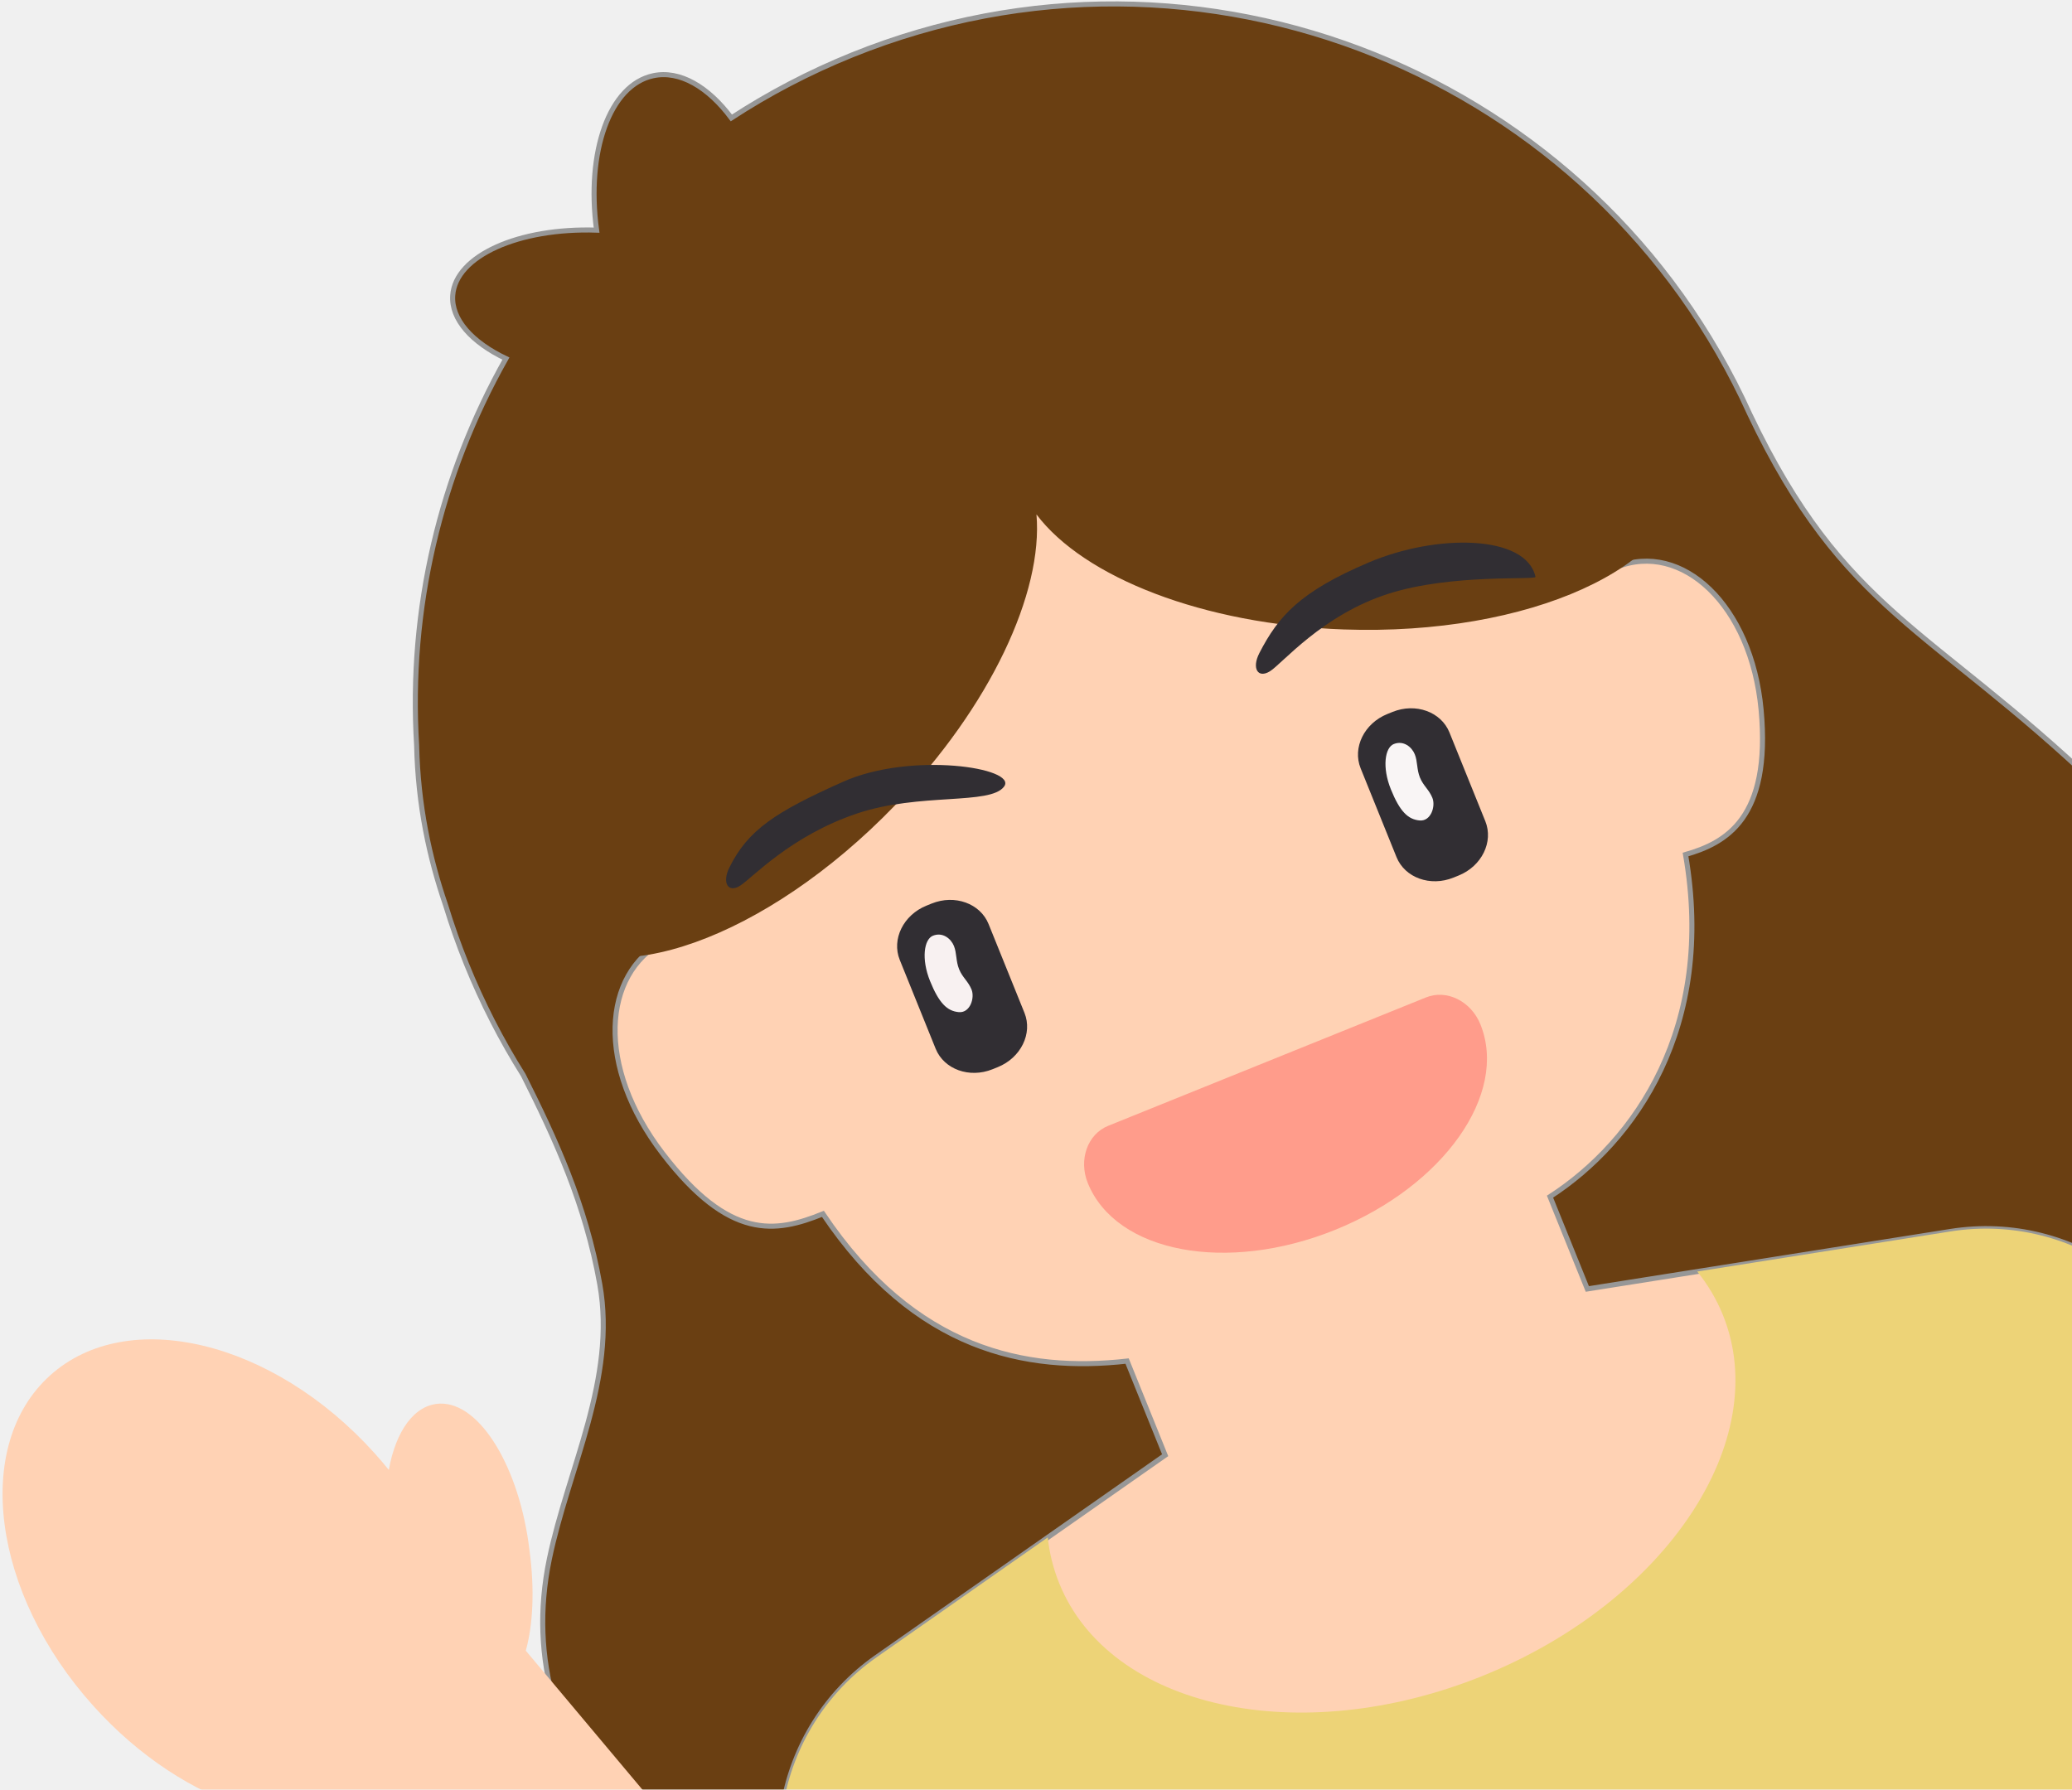
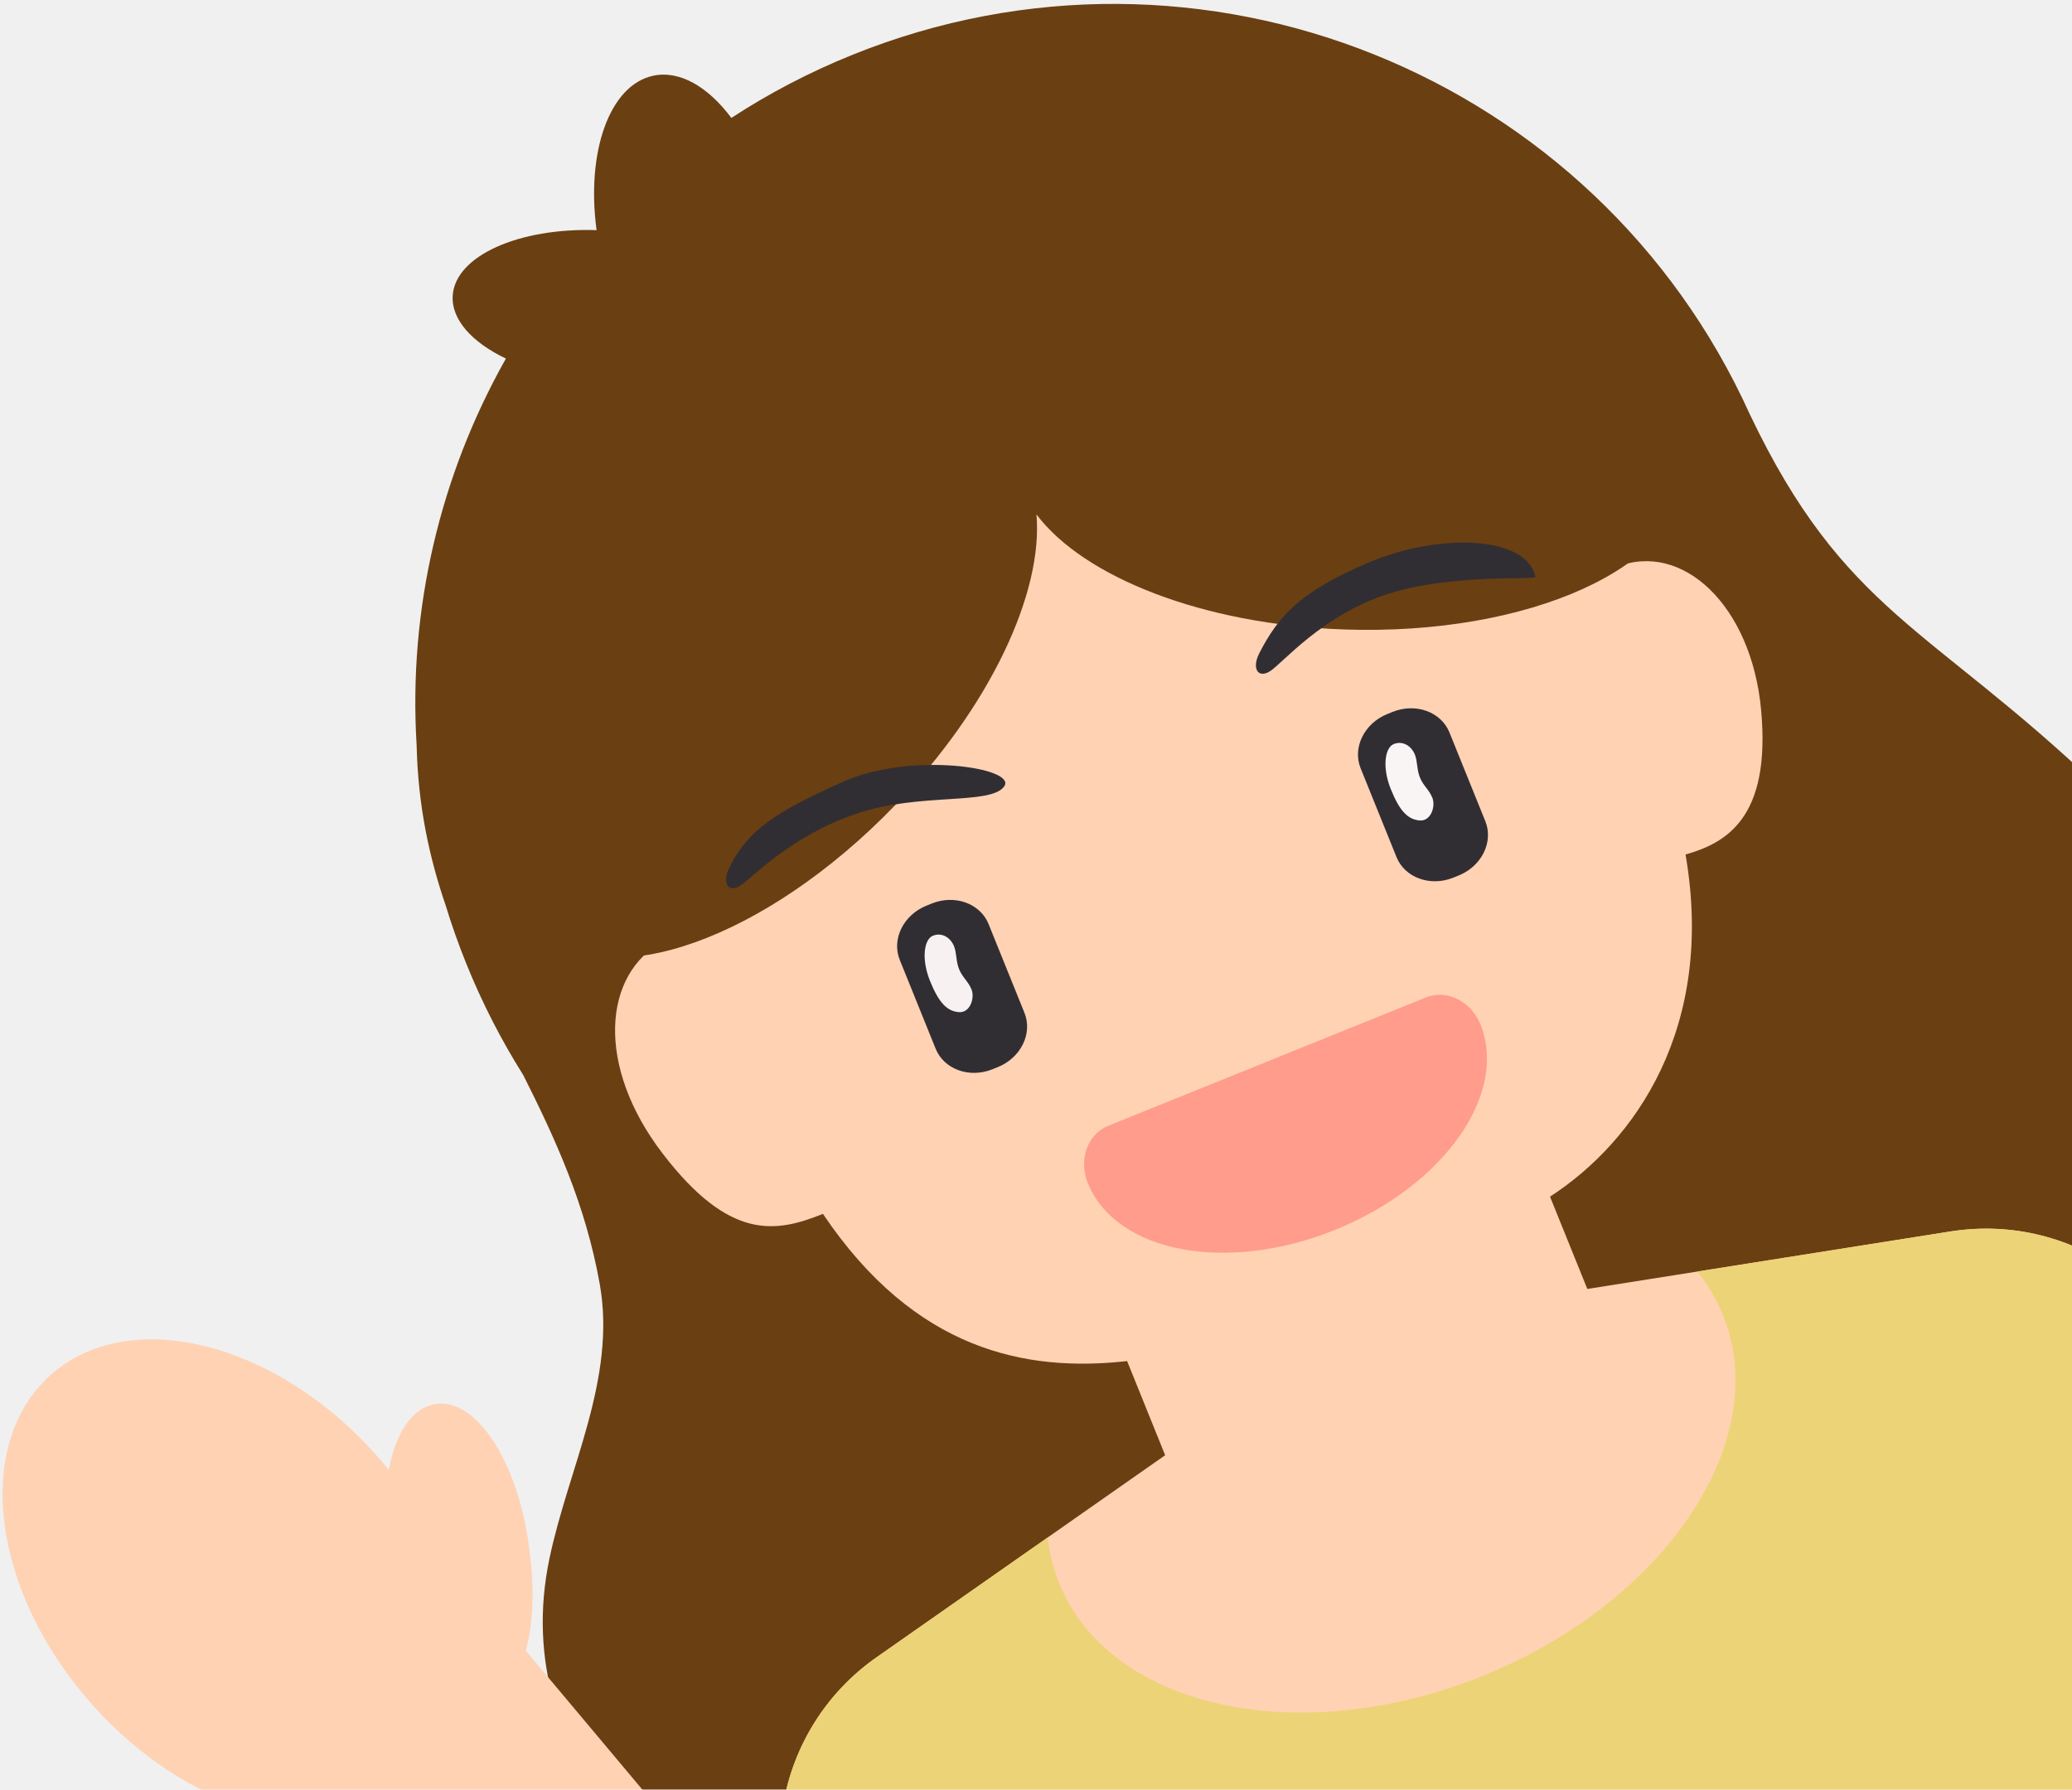
<svg xmlns="http://www.w3.org/2000/svg" xmlns:xlink="http://www.w3.org/1999/xlink" width="411px" height="355px" viewBox="0 0 411 355" version="1.1">
  <defs>
    <path d="M101,43 L144,8 L230,2.84217094e-14 L319,21 L420,132 L420,364 L27,364 C9,338.915 -1.94289029e-15,320.915 0,310 C1.45716772e-15,299.085 5,281.752 15,258 L82,279 L120,268 L78,160 C76.068,132.416 76.068,111.749 78,98 C79.932,84.251 87.598,65.917 101,43 Z" id="path-1" />
  </defs>
  <g id="Page-1" stroke="none" stroke-width="1" fill="none" fill-rule="evenodd">
    <g id="Desktop" transform="translate(-401, -116)">
      <g id="Group-4" transform="translate(392, 107)">
        <mask id="mask-2" fill="white">
          <use xlink:href="#path-1" />
        </mask>
        <g id="Mask" />
        <g mask="url(#mask-2)">
          <g transform="translate(218.5, 229.5) rotate(-22) translate(-218.5, -229.5) translate(-8, 8)">
-             <path d="M442.334,239.23 L446.104,249 C459.489,283.327 452.321,304.097 427.822,330.984 C414.112,346.032 400.76,358.703 380,356.881 L382.092,353.467 C348.637,355.332 315.087,355.946 281.73,359.117 C264.552,360.75 247.78,365.354 230.711,367.887 C207.536,371.326 139.759,371.636 136.902,371.621 C130.456,371.588 125.443,366.714 119.686,363.949 L119.414,368 C97.447,340.385 76.996,300.642 100.035,266.153 C110.251,250.861 125.777,238.029 129.723,219.369 C133.053,203.619 132.348,189.297 131.197,175.207 C129.754,167.19 129,158.933 129,150.5 C129,146.348 129.183,142.239 129.54,138.18 C130.08,128.161 131.881,117.762 136.104,106.594 C144.673,80.938 160.545,58.626 181.254,42.124 C176.215,36.622 174.071,30.845 176.164,26.553 C179.621,19.467 193.375,18.99 207.475,25.237 C211.335,10.072 220.639,-0.497 229.37,1.043 C234.673,1.978 238.646,7.181 240.6,14.611 C249.302,12.898 258.296,12 267.5,12 C342.066,12 402.87,70.927 405.883,144.753 C408.501,188.262 423.307,197.168 442.334,239.23 Z" id="hair-back" stroke="#979797" stroke-width="1" fill="#6A3F12" />
-             <path d="M221,272.68 C201.548,267.241 182.769,255 175.994,223 C165.863,223 156.819,220.993 151,200 C145.181,179.007 153.269,162.443 167,161 C170.478,160.634 172.772,159.253 175.994,161 C181.283,131.554 207.032,106 238,106 L299,106 C330.701,106 356.933,132.522 361.347,163 C365.575,159.562 365.13,163 370,163 C384,163 392,180 386,200 C379.772,220.76 369.574,221.865 361.347,221 C354,255 330.747,270.05 311,273.859 L311,293.611 L382.051,310.015 C406.267,315.606 421.366,339.769 415.775,363.984 L405.653,407.831 C400.062,432.047 375.899,447.146 351.683,441.555 L271.913,423.139 C269.633,422.612 267.434,421.921 265.325,421.081 C264.583,421.293 263.83,421.487 263.069,421.663 L183.299,440.079 C159.083,445.67 134.92,430.571 129.33,406.355 L119.207,362.509 C113.616,338.293 128.715,314.13 152.931,308.539 L221,292.824 L221,272.68 Z" id="skin" stroke="#979797" stroke-width="1" fill="#FFD2B4" />
-             <path d="M332.513,298.578 L382.051,310.015 C406.267,315.606 421.366,339.769 415.775,363.984 L405.653,407.831 C400.062,432.047 375.899,447.146 351.683,441.555 L271.913,423.139 C269.633,422.612 267.434,421.921 265.325,421.081 C264.583,421.293 263.83,421.487 263.069,421.663 L183.299,440.079 C159.083,445.67 134.92,430.571 129.33,406.355 L119.207,362.509 C113.616,338.293 128.715,314.13 152.931,308.539 L193.298,299.22 C192.446,302.223 192,305.326 192,308.5 C192,335.286 223.788,357 263,357 C302.212,357 334,335.286 334,308.5 C334,305.1 333.488,301.781 332.513,298.578 L332.513,298.578 Z" id="clothe" stroke="none" fill="#EDD377" />
-             <path d="M267.249,110.209 C262.699,125.055 244.554,142.107 219.545,153.242 C185.997,168.179 152.802,166.811 145.401,150.188 C138,133.565 159.196,107.981 192.743,93.044 C226.29,78.108 259.486,79.476 266.887,96.099 C267.145,96.679 267.368,97.269 267.557,97.87 C267.661,97.601 267.771,97.334 267.889,97.069 C275.29,80.446 308.486,79.078 342.033,94.015 C375.58,108.951 396.776,134.535 389.375,151.158 C381.974,167.781 348.778,169.149 315.231,154.212 C289.675,142.834 271.287,125.277 267.249,110.209 Z" id="hair-f" stroke="none" fill="#6A3F12" />
-             <path d="M88.888,281.268 L110.791,348.677 C112.156,352.879 109.856,357.392 105.654,358.757 L61.381,373.142 C57.179,374.508 52.666,372.208 51.3,368.006 L25.792,289.499 C17.279,282.466 9.879,272.012 5.262,259.326 C-5.033,231.041 2.398,202.37 21.86,195.287 C41.322,188.203 65.444,205.39 75.738,233.674 C76.244,235.063 76.706,236.452 77.127,237.839 C81.338,231.148 86.73,227.696 91.49,229.455 C99.003,232.267 101.328,247.326 97.023,263.091 C95.089,270.661 92.153,277.017 88.888,281.268 Z" id="hand" stroke="none" fill="#FFD2B4" />
-             <path d="M311,237 C311,251.912 292.196,264 269,264 C245.804,264 227,251.912 227,237 C227,232.029 230.582,228 235,228 L303,228 C307.418,228 311,232.029 311,237 Z" id="mouth" stroke="none" fill="#FF9C8B" />
-             <g id="Group-3" stroke="none" stroke-width="1" fill="none" transform="translate(209, 173)">
+             <path d="M442.334,239.23 L446.104,249 C459.489,283.327 452.321,304.097 427.822,330.984 C414.112,346.032 400.76,358.703 380,356.881 L382.092,353.467 C348.637,355.332 315.087,355.946 281.73,359.117 C264.552,360.75 247.78,365.354 230.711,367.887 C207.536,371.326 139.759,371.636 136.902,371.621 C130.456,371.588 125.443,366.714 119.686,363.949 L119.414,368 C97.447,340.385 76.996,300.642 100.035,266.153 C110.251,250.861 125.777,238.029 129.723,219.369 C133.053,203.619 132.348,189.297 131.197,175.207 C129.754,167.19 129,158.933 129,150.5 C129,146.348 129.183,142.239 129.54,138.18 C130.08,128.161 131.881,117.762 136.104,106.594 C144.673,80.938 160.545,58.626 181.254,42.124 C176.215,36.622 174.071,30.845 176.164,26.553 C179.621,19.467 193.375,18.99 207.475,25.237 C211.335,10.072 220.639,-0.497 229.37,1.043 C234.673,1.978 238.646,7.181 240.6,14.611 C249.302,12.898 258.296,12 267.5,12 C342.066,12 402.87,70.927 405.883,144.753 C408.501,188.262 423.307,197.168 442.334,239.23 Z" id="hair-back" fill="#6A3F12" />
+             <path d="M221,272.68 C201.548,267.241 182.769,255 175.994,223 C165.863,223 156.819,220.993 151,200 C145.181,179.007 153.269,162.443 167,161 C170.478,160.634 172.772,159.253 175.994,161 C181.283,131.554 207.032,106 238,106 L299,106 C330.701,106 356.933,132.522 361.347,163 C365.575,159.562 365.13,163 370,163 C384,163 392,180 386,200 C379.772,220.76 369.574,221.865 361.347,221 C354,255 330.747,270.05 311,273.859 L311,293.611 L382.051,310.015 C406.267,315.606 421.366,339.769 415.775,363.984 L405.653,407.831 C400.062,432.047 375.899,447.146 351.683,441.555 L271.913,423.139 C269.633,422.612 267.434,421.921 265.325,421.081 C264.583,421.293 263.83,421.487 263.069,421.663 L183.299,440.079 C159.083,445.67 134.92,430.571 129.33,406.355 L119.207,362.509 C113.616,338.293 128.715,314.13 152.931,308.539 L221,292.824 L221,272.68 Z" id="skin" fill="#FFD2B4" />
+             <path d="M332.513,298.578 L382.051,310.015 C406.267,315.606 421.366,339.769 415.775,363.984 L405.653,407.831 C400.062,432.047 375.899,447.146 351.683,441.555 L271.913,423.139 C269.633,422.612 267.434,421.921 265.325,421.081 C264.583,421.293 263.83,421.487 263.069,421.663 L183.299,440.079 C159.083,445.67 134.92,430.571 129.33,406.355 L119.207,362.509 C113.616,338.293 128.715,314.13 152.931,308.539 L193.298,299.22 C192.446,302.223 192,305.326 192,308.5 C192,335.286 223.788,357 263,357 C302.212,357 334,335.286 334,308.5 C334,305.1 333.488,301.781 332.513,298.578 L332.513,298.578 Z" id="clothe" fill="#EDD377" />
+             <path d="M267.249,110.209 C262.699,125.055 244.554,142.107 219.545,153.242 C185.997,168.179 152.802,166.811 145.401,150.188 C138,133.565 159.196,107.981 192.743,93.044 C226.29,78.108 259.486,79.476 266.887,96.099 C267.145,96.679 267.368,97.269 267.557,97.87 C267.661,97.601 267.771,97.334 267.889,97.069 C275.29,80.446 308.486,79.078 342.033,94.015 C375.58,108.951 396.776,134.535 389.375,151.158 C381.974,167.781 348.778,169.149 315.231,154.212 C289.675,142.834 271.287,125.277 267.249,110.209 Z" id="hair-f" fill="#6A3F12" />
+             <path d="M88.888,281.268 L110.791,348.677 C112.156,352.879 109.856,357.392 105.654,358.757 L61.381,373.142 C57.179,374.508 52.666,372.208 51.3,368.006 L25.792,289.499 C17.279,282.466 9.879,272.012 5.262,259.326 C-5.033,231.041 2.398,202.37 21.86,195.287 C41.322,188.203 65.444,205.39 75.738,233.674 C76.244,235.063 76.706,236.452 77.127,237.839 C81.338,231.148 86.73,227.696 91.49,229.455 C99.003,232.267 101.328,247.326 97.023,263.091 C95.089,270.661 92.153,277.017 88.888,281.268 Z" id="hand" fill="#FFD2B4" />
+             <path d="M311,237 C311,251.912 292.196,264 269,264 C245.804,264 227,251.912 227,237 C227,232.029 230.582,228 235,228 L303,228 C307.418,228 311,232.029 311,237 Z" id="mouth" fill="#FF9C8B" />
+             <g id="Group-3" stroke-width="1" fill="none" transform="translate(209, 173)">
              <g id="Group-2" transform="translate(99, 0)">
                <path d="M8.941,0 L10.059,0 C14.997,0 19,3.582 19,8 L19,27 C19,31.418 14.997,35 10.059,35 L8.941,35 C4.003,35 0,31.418 0,27 L0,8 C0,3.582 4.003,0 8.941,0 Z" id="Rectangle" fill="#312E33" />
                <path d="M11,9.448 C11,10.989 10.222,12.341 10.222,14.109 C10.222,15.878 11,16.989 11,18.771 C11,20.553 9,22.989 7,21.989 C4.9,20.939 4,18.824 4,14.109 C4,9.395 6,6 7.889,6 C10,6 11,7.907 11,9.448 Z" id="Combined-Shape" fill="#F9F5F5" />
              </g>
              <g id="Group" transform="translate(0, 1)">
                <path d="M8.941,0 L10.059,0 C14.997,0 19,3.582 19,8 L19,27 C19,31.418 14.997,35 10.059,35 L8.941,35 C4.003,35 0,31.418 0,27 L0,8 C0,3.582 4.003,0 8.941,0 Z" id="Rectangle" fill="#312E33" />
                <path d="M11,9.459 C11,11 10.222,12.352 10.222,14.12 C10.222,15.889 11,17 11,18.782 C11,20.564 9,23 7,22 C4.9,20.95 4,18.835 4,14.12 C4,9.406 6,6.011 7.889,6.011 C10,6.011 11,7.917 11,9.459 Z" id="Combined-Shape" fill="#F8F1F1" />
              </g>
            </g>
-             <g id="eyebrows" stroke="none" stroke-width="1" fill="none" transform="translate(182, 134)">
+             <g id="eyebrows" stroke-width="1" fill="none" transform="translate(182, 134)">
              <path d="M115.93,18.287 C122.253,12.834 128.054,10.01 142.767,9.739 C157.48,9.468 173.797,16.308 172.391,24.771 C172.274,25.475 157.298,17.965 144.152,16.965 C130.33,15.912 119.35,21.932 116.532,22.413 C113.714,22.894 113.4,20.47 115.93,18.287 Z" id="Combined-Shape" fill="#312E33" />
              <path d="M2.503,18.367 C8.729,12.803 15.135,11.542 29.841,11.015 C44.547,10.487 63.028,21.437 59.068,23.864 C55.107,26.291 43.122,18.658 29.961,17.887 C16.123,17.077 5.985,21.951 3.176,22.481 C0.368,23.012 0.01,20.593 2.503,18.367 Z" id="Combined-Shape" fill="#312E33" />
            </g>
          </g>
        </g>
      </g>
    </g>
  </g>
</svg>
